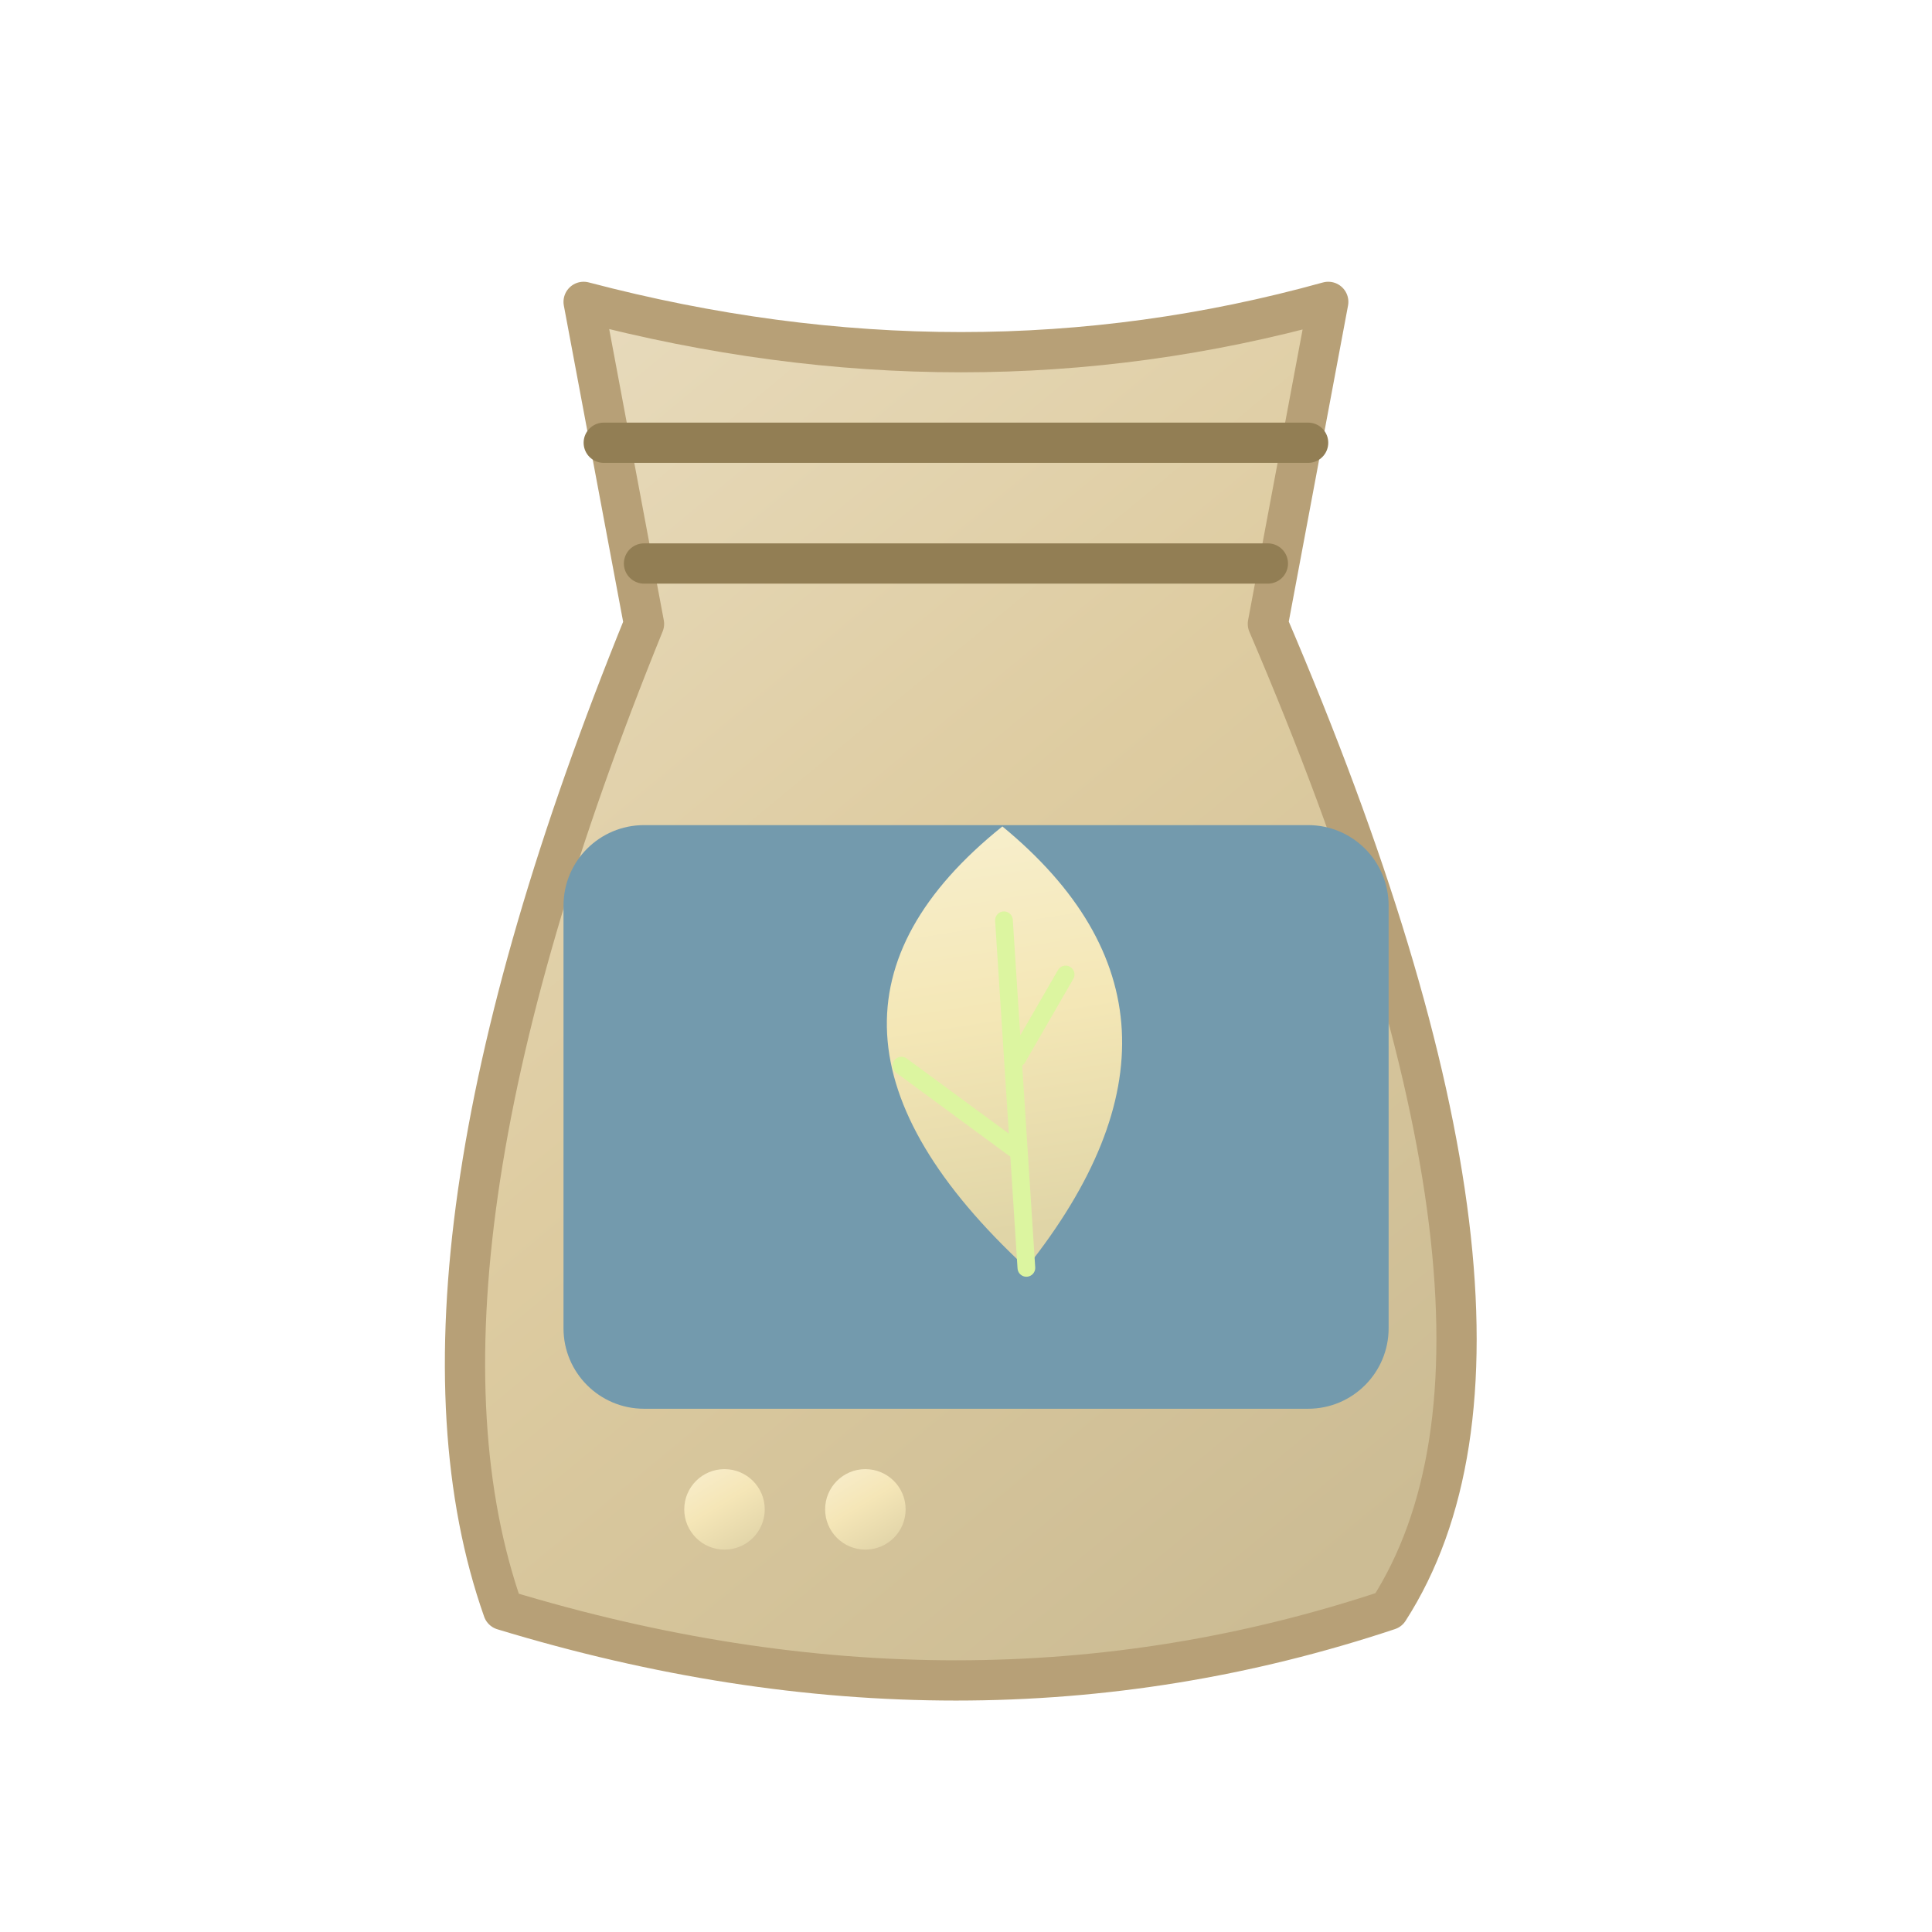
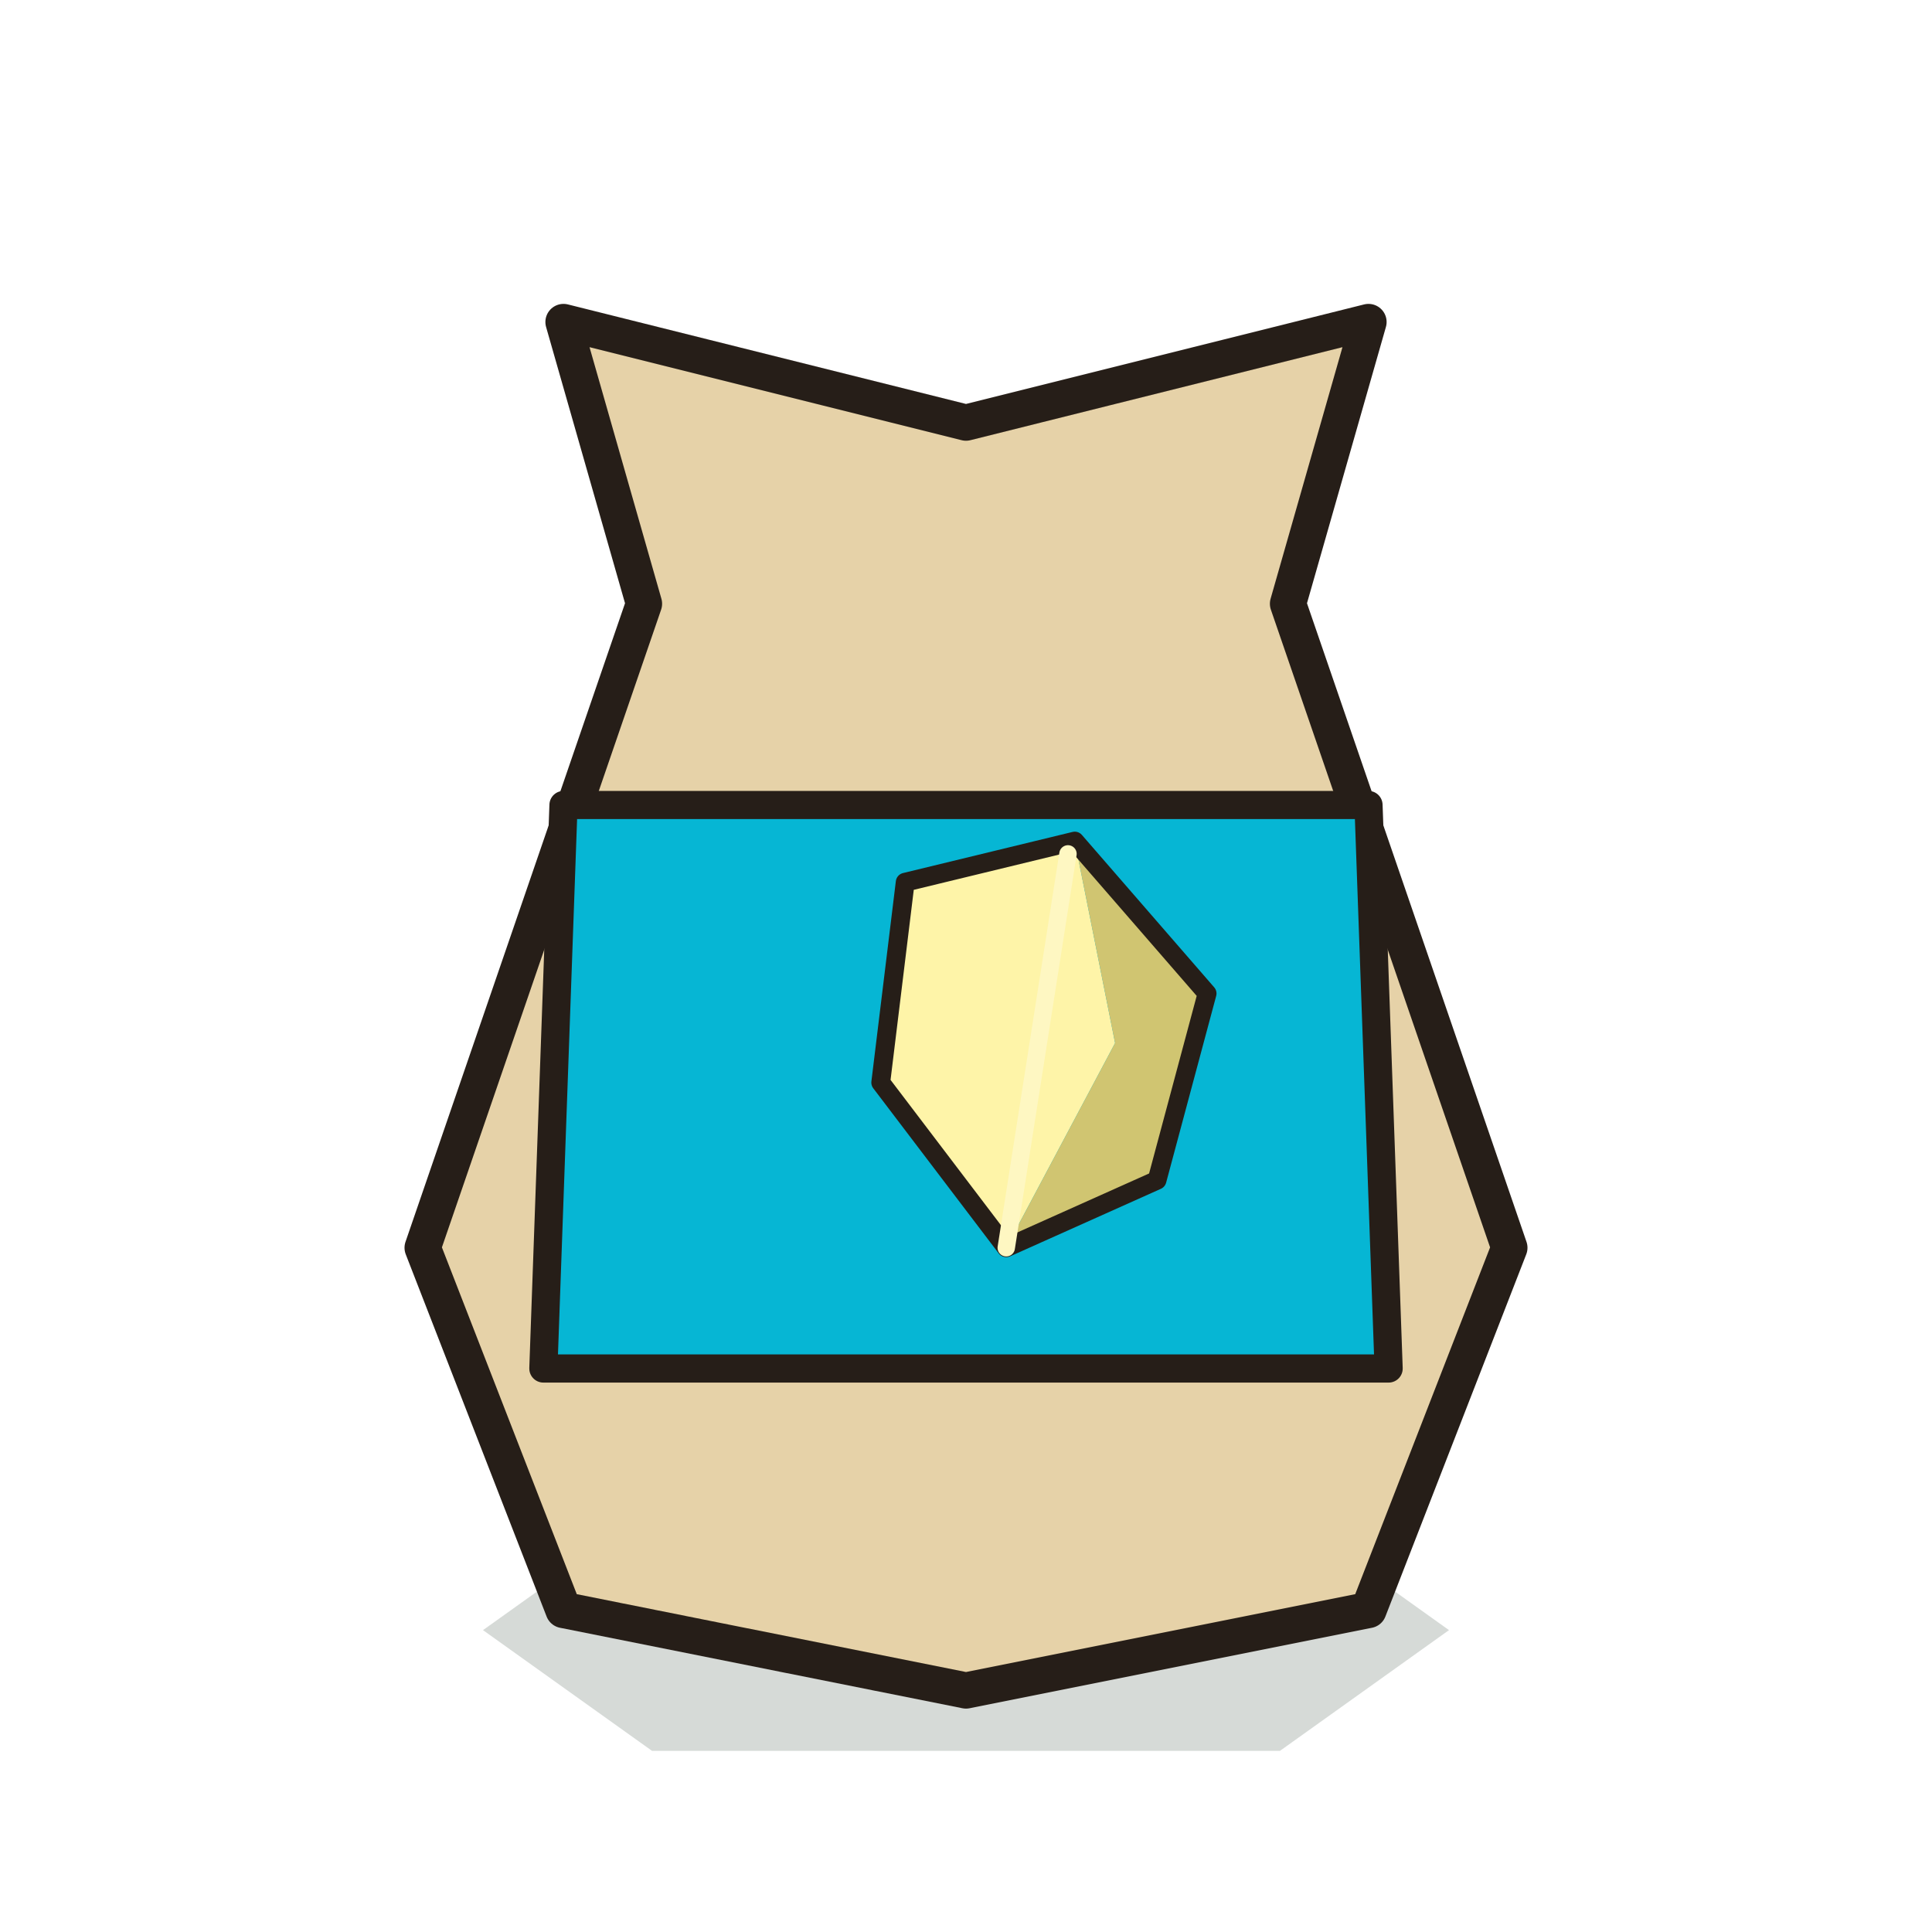
<svg xmlns="http://www.w3.org/2000/svg" width="96" height="96" viewBox="0 0 96 96">
  <defs>
-     <linearGradient id="paintdecca1" x1="15%" y1="0%" x2="75%" y2="100%">
-       <stop stop-color="#e7dabb" />
-       <stop offset=".45" stop-color="#decca1" />
-       <stop offset="1" stop-color="#ccbc94" />
-     </linearGradient>
-     <linearGradient id="paintf4e7b6" x1="15%" y1="0%" x2="75%" y2="100%">
-       <stop stop-color="#f7eeca" />
-       <stop offset=".45" stop-color="#f4e7b6" />
-       <stop offset="1" stop-color="#e0d5a7" />
-     </linearGradient>
-     <linearGradient id="paintf5e6b7" x1="15%" y1="0%" x2="75%" y2="100%">
-       <stop stop-color="#f8edcb" />
-       <stop offset=".45" stop-color="#f5e6b7" />
-       <stop offset="1" stop-color="#e1d4a8" />
-     </linearGradient>
    <clipPath id="cell0">
      <rect x="0" y="0" width="96" height="96" />
    </clipPath>
  </defs>
  <g clip-path="url(#cell0)">
-     <g transform="translate(0 0) rotate(0) scale(1)">
-       <path d="M29 15 Q48 20 66 15 L63 31 Q78 66 69 80 Q48 87 25 80 Q19 63 32 31Z" fill="url(#paintdecca1)" stroke="#b7a077" stroke-width="2" stroke-linecap="round" stroke-linejoin="round" />
-       <rect x="28" y="41" width="41" height="29" rx="4" fill="#739aad" />
-       <path d="M30 22 L65 22 M32 28 L63 28" fill="none" stroke="#927e54" stroke-width="2" stroke-linecap="round" stroke-linejoin="round" />
-       <g transform="translate(51 63) rotate(30) scale(0.8)">
-         <path d="M0 0 Q-22 -5 -15 -23 Q3 -20 0 0" fill="url(#paintf4e7b6)" />
-         <path d="M0 0 L-12 -18 M-4 -6 L-13 -7 M-7 -11 L-7 -17" fill="none" stroke="#dcf5a0" stroke-width="1.1" stroke-linecap="round" stroke-linejoin="round" />
+     <g transform="translate(0.0 0.0) rotate(0.0) scale(1.000)">
+       <polygon points="24.0,81.0 32.4,75.0 63.6,75.0 72.0,81.0 63.6,87.0 32.4,87.0" fill="#1b3324" opacity="0.18" />
+       <polygon points="28.0,16.0 48.0,21.0 68.0,16.0 64.0,30.0 75.0,62.0 68.0,80.0 48.0,84.0 28.0,80.0 21.0,62.0 32.0,30.0" fill="#e6d2a8" stroke="#261e18" stroke-width="1.8" stroke-linejoin="round" stroke-linecap="round" />
+       <polygon points="28.0,40.0 68.0,40.0 69.0,68.0 27.0,68.0" fill="#06b6d4" stroke="#261e18" stroke-width="1.4" stroke-linejoin="round" stroke-linecap="round" />
+       <g transform="translate(50.0 62.0) rotate(28.0) scale(0.720)">
+         <polygon points="0.0,0.0 -13.0,-6.0 -18.0,-19.0 -9.0,-27.0 0.0,-16.0" fill="#fef4a8" />
+         <polygon points="0.0,0.0 0.0,-16.0 -9.0,-27.0 4.0,-22.0 7.0,-9.0" fill="#d0c571" />
+         <polygon points="0.0,0.0 -13.0,-6.0 -18.0,-19.0 -9.0,-27.0 4.0,-22.0 7.0,-9.0" fill="none" stroke="#261e18" stroke-width="1.3" stroke-linejoin="round" stroke-linecap="round" />
+         <path d="M0 0 L-9 -26" fill="none" stroke="#fef7c2" stroke-width="1.2" stroke-linejoin="round" stroke-linecap="round" />
      </g>
-       <ellipse cx="36" cy="75" rx="2" ry="2" fill="url(#paintf5e6b7)" />
-       <ellipse cx="43" cy="75" rx="2" ry="2" fill="url(#paintf5e6b7)" />
    </g>
  </g>
</svg>
